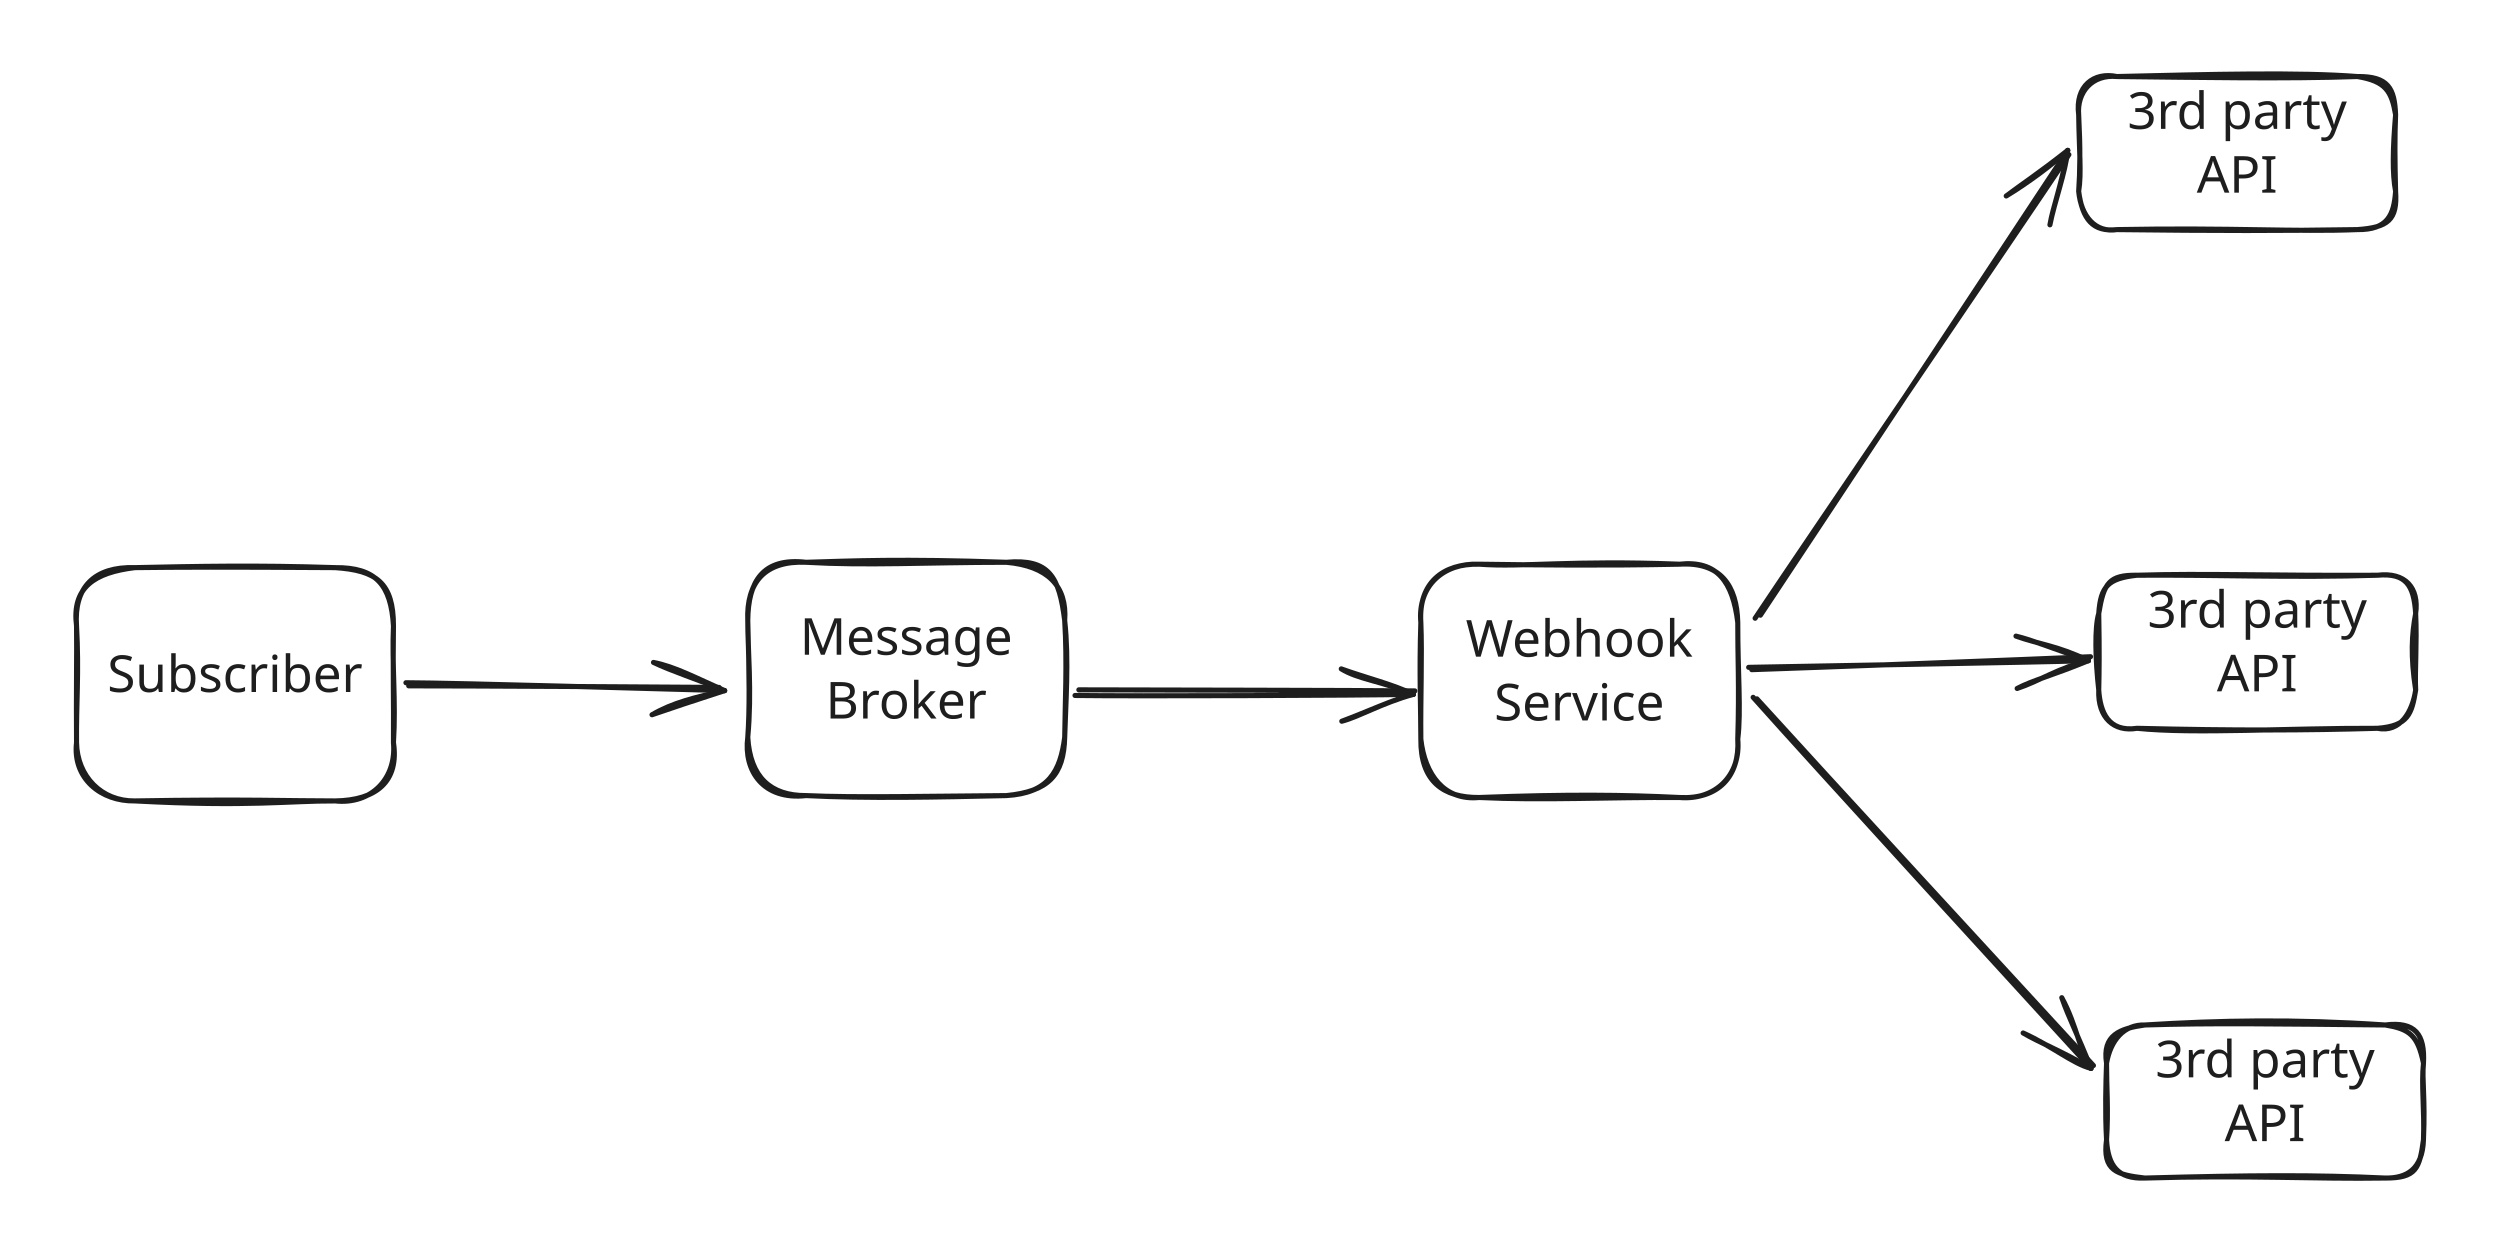
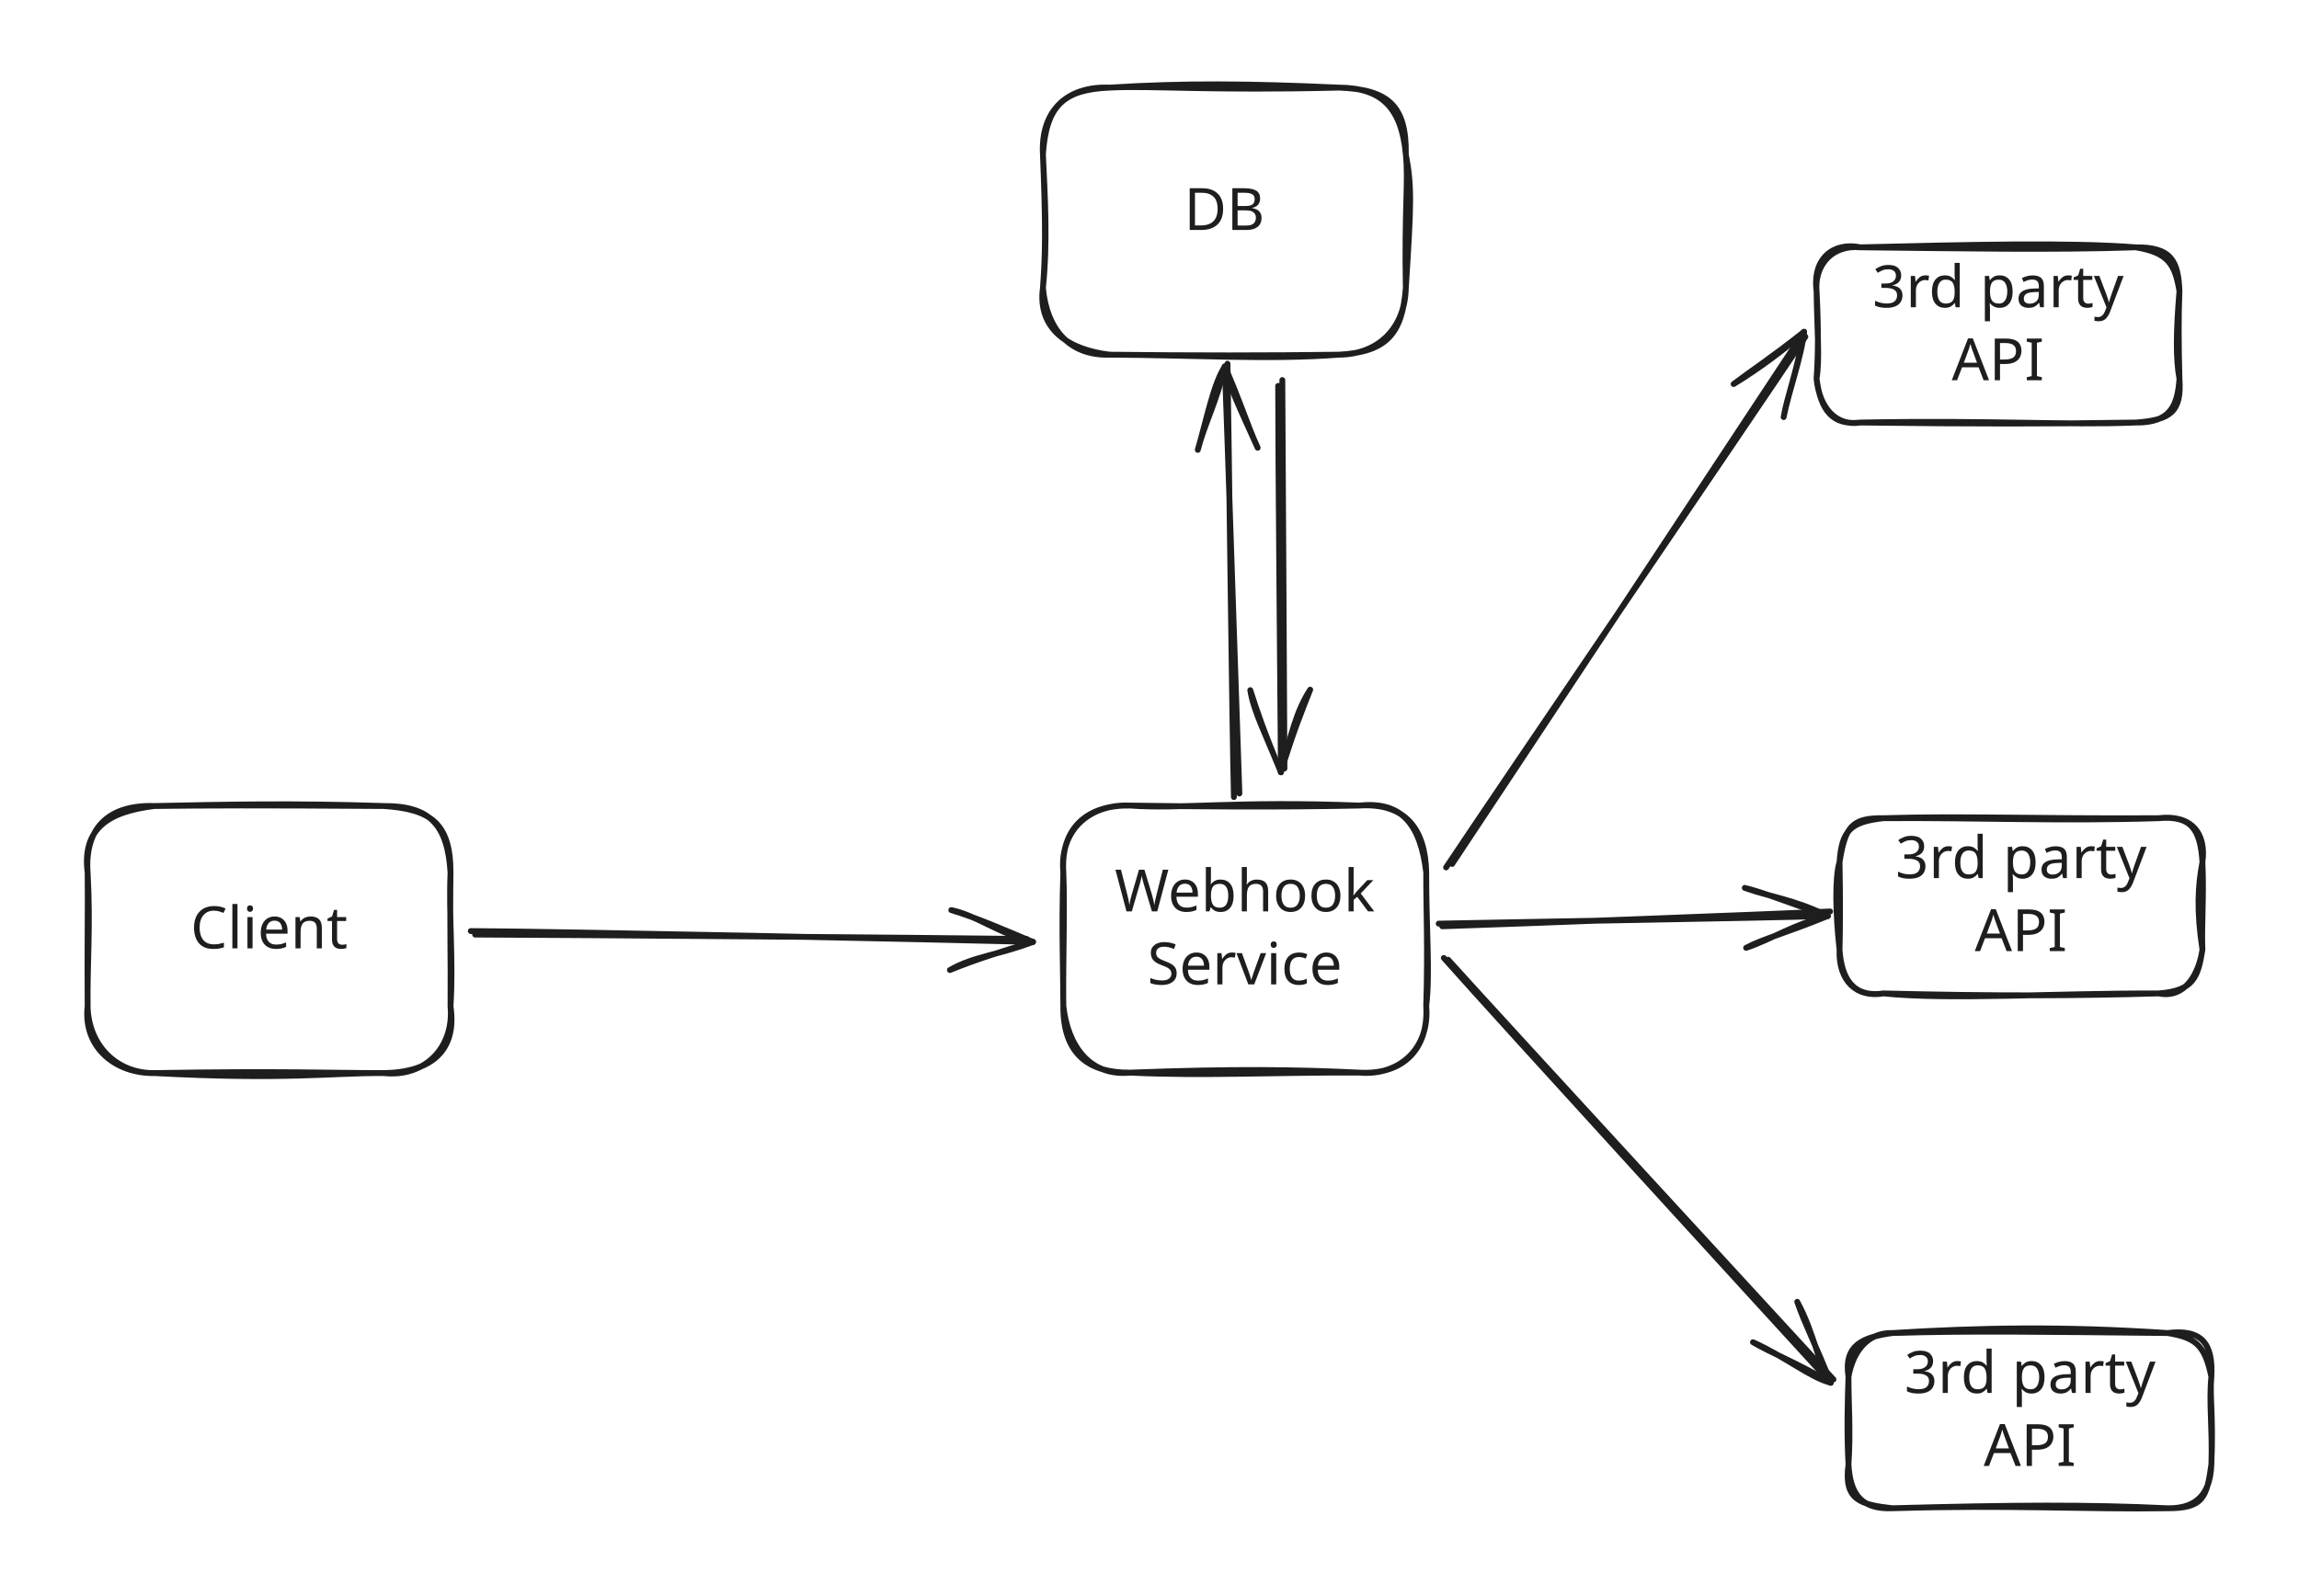
- <svg xmlns="http://www.w3.org/2000/svg" version="1.1" viewBox="0 0 979.962 491.776" width="979.962" height="491.776">
+ <svg xmlns="http://www.w3.org/2000/svg" version="1.1" viewBox="0 0 787.027 546.465" width="787.027" height="546.465">
  
-   eyJ2ZXJzaW9uIjoiMSIsImVuY29kaW5nIjoiYnN0cmluZyIsImNvbXByZXNzZWQiOnRydWUsImVuY29kZWQiOiJ4nOVcXGlX28hcdTAwMTL9zq/g8L5cdTAwMDZN70u+sWNCwGEzw8xcdTAwMWOOLFx1MDAwYltgS0ZcdTAwMTZcdTAwMDZnTv77K1x0Yy2WhVxyXHUwMDE2XHUwMDEx7znnJHa3llJ33Xurukv5d2V1dS1cdTAwMTj17bWvq2v2k2V2nZZvPq59XHTbh7Y/cDxcdTAwMTe6SPR74D34VnRkJ1xi+oOvf/xh9vtG21x0mp53Z1he7/k0u2v3bDdcdTAwMTjAgX/B79XVf6O/XHUwMDEzN/JtKzDddteOToi64ntcdJZtPPLc6LZYXHUwMDBiRZCmkk6OcFx1MDAwNttwu8BuQfeN2Vx1MDAxZNhxT9i0tn+3XVx1MDAxYnpbcrjXaHj1+kZf+4+9+K43Trd7XHUwMDFhjLqRVVx1MDAwM1x1MDAwZlx1MDAxZT7uXHUwMDFiXHUwMDA0vndnN5xW0HlcdTAwMTmBRPuss3zvod1x7UH49HjS6vVNy1x0RmFcdTAwMWJCk9bnIfi6XHUwMDFhtzyFd2LcIFRcdTAwMTMuXHUwMDE1JnzSXHUwMDE1nkw5N1x1MDAxOGFcbjGhJM9YtOV1PT+06D/YXHUwMDBl/8Q2NU3rrlxyhrmtyTGBb7qDvunDPMXHPY6fXHUwMDE1XHUwMDEzZlx1MDAxMKI45lwiYUDHdtqdXHUwMDAwujU2XHUwMDE44zRp3MCOZkBcYoZcdTAwMTmWOO5cYm/br7VcIl/4J1x1MDAxZXbf7Nm18Fxm96HbTY6d21x1MDAxYY/di8/EXkPHLb/i51xuj9/JelvS41JeXHUwMDE32E/xwyZ8pOHUvVuv1dr6ed5cdTAwMWNcdTAwMGX/7OrAetpdm1x1MDAxY/frS/5ln09+3L8h61x1MDAxN52tfqt25t87asA2j/z0XV7ub/q+95i47vhbPCxcdTAwMGb9lvnsylhcIiU11ZhLJCf9Xce9y45Z17PuYu9fSVx1MDAxODyFutTzJ1x1MDAwMKfwTMBRybikUuq5XHUwMDAxlz+Y1Vx1MDAwNlx1MDAxY1eGJJRLLKWkjMpcZuiUMlx1MDAwNJNMhMxTXHUwMDFl6LQ0XGLXSkmh09ia4G5cdTAwMWFvjHKYXCKE8fvxluqYXHUwMDAyVoGPKsVcdTAwMTBbxEdjqzw3OHV+hlx1MDAxM0JQqnXX7DndUWpCI+eFMTx9aFx1MDAwZSzfadoxyKK+ja7TXHUwMDBlnXnNXHUwMDAym5Od4NKBXHUwMDAzujY5oOe0WknlseCGpuPafm1cdTAwMWXF8Hyn7bhm96zAXHUwMDFlXHUwMDE4XHUwMDAze/9l1rCRmLemObDD3rBdXHUwMDE1grVQXCKx0tnWXHUwMDE3yDKJhSBUxTPyXHUwMDFhYutcdTAwMWRNxWav+Y2a32tcdTAwMTfXzoZ5vLdXbcRypFxmylx1MDAxOdNcdTAwMDSrLFo5NShFKC2elVFIrLnClMh4ej6DQm61b7Z2XHUwMDBm0Gnz4P7qwVx1MDAxMULytuh8gEJcdTAwMTZe9/Cbt3u+f40vL0a1g7P7TT66ae8uT3lcdTAwMTUnNInoMpRcdTAwMTe8Yab0MoU50YjguYGcP0vVXHUwMDA2MuCIXHUwMDEyJUH2IM4gjKSxLJmBOMlo8tKFl1x1MDAxOERqTSCu5jRE9DSeOcriWCNcdTAwMDSTR8lcdTAwMTJcIt23K69cdTAwMDaeW8RH36e838FcXLNtr/7tboZcdTAwMTNQlv6+XCJHWf19sSpr01xcXHUwMDFhzOjbNZhgmW2NsctcdTAwMTghSOj5sbs3PLnvXHUwMDFlW6Rp9vyTujWUtbNhxfNUKYmBIfqTXCIlgs9cIlxmwJVcdTAwMWGjtD5WR4UhxuZILyFs/kBcdTAwMTHe3Dm8vTkyh82d8ytx6uxcdTAwMWOeufT4XHUwMDAzxLLwuvv1b1xycXdN9F2AL7Z9cbq9d9tcXMJ17cbg+4+LP5Gs322bNV471PfNiyVcXPc73jtsXHUwMDFkn+9vXHUwMDA1V1x1MDAwN1x1MDAwNP/cXHUwMDE5bZxYbGlBXHUwMDAz0Vx1MDAwMsfyUVLQXHUwMDAwwf0s4pFcXCNBgXjm5p18p6o272hkMFx1MDAwNCE00jrMyePReIlcdTAwMTlcdTAwMTTCkpebXHUwMDAwKGlAzKCJyN6oIGbAmlx1MDAxMcGoXCJLXGL+31x1MDAxMTRollx1MDAxOOKyg4aG3ex43lx1MDAxZFx1MDAwNFxyp7Y/dCy7pKjhXHUwMDE1/cxGXHIvZk1cdTAwMTlVftjAZ4ZcclxcXHUwMDBiTUCx5lx1MDAwNu/GSf24Y4lv21bDXHUwMDFincsrUj++sqtccl6MKDJcdTAwMTCTWdGOzlx1MDAxNsTIZPRcdTAwMWZcdTAwMWMxiGnMXHUwMDEyKuDQ5Fxu6GeIXHUwMDE1dvbpxcH2xtHx/X73qnWy07dcdTAwMWF99Fx1MDAwMZo+j0ZihXhcdTAwMTJvpWiknlx1MDAxZJxzzDCDqHD+TaT80aw6zrSBXHTBTFxiJMIwOFx1MDAwMzVZOtSQXGJzXHUwMDAwTTinXHUwMDEyp3S6QCPBNyD9U/T9aHuzQmokeWJLpGyFpH5rXHUwMDE1xjBcdTAwMTiBRm7UayXp4ytSkdXH2KiUSeWrY8FelFx1MDAwNrfQaIGc2j24OLln1rchPVTnzd4t3/S3XHUwMDA2lYctXHUwMDAwXHUwMDEzc0Avmk6qXHUwMDE1xL2/MZ+eVkequWSA8c+1mlx1MDAxZPxoXHUwMDFldTrXtcv+zjlrPT6dPG5f7XxAYjqPOHKW2NopSVx1MDAxYykp2PBFSFFIU+bPIPNHs+IoY8LQSlPKcI44UkHLXHUwMDA22pu0kWmkXHUwMDE0MOTvXHUwMDE1Ry3FXCLh22dcdTAwMTDHV4SiKuJI8ezKKFx1MDAwZfKoMWXzb/s612eXJ1x1MDAwMZc223Ev+1xyx1x1MDAxZFxyTyqvjlxmXHUwMDE5WpLpXHUwMDA1Z06ZIbRcIqxq6SNcdTAwMGWLI2TSps+gkEO8r1x1MDAxYpY6XHUwMDE5bZrIM39cXN7cXlxc/Pw/WmKlvKBcdTAwMDZRMiyEXHUwMDE286eP+aNZcaTxcJlGaI5cdFxmelYhOSSXXHUwMDFmXHUwMDAxtzfJpFx1MDAwNEmXiPzWVVaNsdJqXHUwMDAxN/1cZjL5imJ8oEw+80Ze/jizLkppzTVLXHUwMDA2T6/BtrhupZKwXHI3PySEr2SqcpghYoB8Ziumli+QYeisXGLKr2BEhsKcXHUwMDAxhadseNmTZYpgTctZaSWvS+Uy63BcdTAwMTNcdTAwMDNcZlxi2HTcluO204aNq+TnKTqMXGLAelx1MDAxOEQjiHDEhFxcXHUwMDExrlx1MDAwNKRrTCRcdTAwMGVrm/2QXHUwMDEzXHJcIlx1MDAxNOdRkfjUc9tu63V7ioswXHUwMDEy9qyDQZphxYVCXGJDpKOEnLJcdTAwMDcjg4w363JcZuqag2DL6/WcXHUwMDAwxrzuOW6QXHUwMDFk22hcdTAwMTA3Qsx3bHNq4uGBkn1ZcuiHV0zHQvG31Vx1MDAxOEDRj8n3f77kXHUwMDFlnevf0ZlcdM+OL7KS/HeJZIaZlphx+MzNZsVcdTAwMDVcdTAwMDCVZDNBXHUwMDE1RNs50T7E1Fx1MDAwNsaC4HIrsjGFWZXAnOn6s5jNslx1MDAxNMZcdTAwMTHTXFxJXFzKcth7XHUwMDE5bMF6xkVcdTAwMTlsbsZAMHVIMkokzFx1MDAxZodcdIzf90lcdTAwMTCYoFx1MDAxYfSA5fHFXFxcdTAwMDRWvFx1MDAxZjxFYFRgqsKZXHUwMDA2fZw2h8IhWOpcXDr9VOyV69CZU9/HWXQ2Z2milNJCzL+AX7xcdTAwMTFZSc7SXGJcdTAwMDRCXGKZXHUwMDBlcZ5cdTAwMGJTuMFcdTAwMTnWpUdg2IA4iqj0XHUwMDA2woS0sFwihlJI8TR1jmMwXHUwMDAwJsiYpqVUxr2TwVx1MDAxNt04XpTB5qZcZmRwSbhcdTAwMTSQIyuiMYk9esJcdTAwMThcdTAwMTKSZz1+Te9tXHUwMDA0Vrxhl7JG4dDhIEnWXFxwRPmUNZBcdTAwMTRw/Vxcpvm5+SvXt8PPesqtl0VmiTWeXGaZXHROw4pxPD+XXHUwMDE171x1MDAxYlWUy7DBKFx1MDAxMoJN70VqbmCGRdlcdTAwMDW+lFx1MDAxOFx1MDAxYdgoY8GEzFx1MDAxOPj+zFx1MDAxMl9cbjGyTL4rXFwhKltwm680KluPVvmYkpIqKomgkDRO81x1MDAwN4ekk1xuid9MZsVcdTAwMWIsmfRcdTAwMTbyK0RcdTAwMDDmilx1MDAxMSSkmiZXUFhgXfw/kE3munf4WU949rLYjFx1MDAxNZREXHSJpFxcJJ0sXuSvKJ1RI/eteoa48bI6UVwilWFcdTAwMDPyXGaajrvisIxxgyousyvq47eNKCeEa1bFpbFFN2TK5DKBJbBcdTAwMTTHMnrJMoc6pFx1MDAwMTGbfI5cdTAwMWbeRmXFi+BT5mBcdTAwMTT+l1x1MDAxNUCeWsa7XHUwMDE3XHRixYg+7yZ+clwiy3HuqCPl1rOYbGV84TWz3z9ccsC/JuNcdTAwMGZ+7rTG2yHx061cclx1MDAxZPtxs1x1MDAxOIAr47FcZqnIjlx1MDAxY//Xyq//XHUwMDAyeLrXnSJ9
+   eyJ2ZXJzaW9uIjoiMSIsImVuY29kaW5nIjoiYnN0cmluZyIsImNvbXByZXNzZWQiOnRydWUsImVuY29kZWQiOiJ4nO1cXNlS29pcdTAwMTJ95yso7mvQ2fOQN8BOICHgmMGEe09Rsq1ggZBcdTAwMWNZmDin8u+nJYM1WrbBXCKi6pKqgLemVqvXWt29t/zPxubmVjBcdTAwMTlaW+83t6yfPdOx+775sPUuXHUwMDFjXHUwMDFmW/7I9lxc2ESizyPv3u9Fe1x1MDAwZYJgOHr/11/mcGhcXNtB1/NujZ53Nz3Mcqw7y1xyRrDjf+Hz5uY/0f+JXHUwMDBi+VYvMN1rx4pcdTAwMGWINsXXwohmR488N7oul0JqSZCa7WCPXHUwMDFhcLnA6sPW76YzsuIt4dDW/m3jYOztyfHHTsdrtXaG2n+4i6/63Xack2DiRFaNPLj5eNso8L1bq2P3g8GTXHUwMDA3XHUwMDEy4/OO8r3764FrjcK7x7NRb2j27GBcdTAwMTLdXHUwMDFkmo1OXfB+M1x1MDAxZflcdJ9cdTAwMThVXHUwMDA2llRcdTAwMTGFXHSfbVx0j6WcXHUwMDE5hFKqXHUwMDE1o5JnXGba81x1MDAxY89cdTAwMGZccvpcdTAwMGa2wn+xSV2zd3tccna5/dk+gW+6o6Hpw2OK93t4vFVM4DJEccxFwoCBZV9cdTAwMGZcdTAwMDLYrLHBXHUwMDE4p0njRlb0XHUwMDAwhGCYYYnjXHLhZYdcdTAwMDf9KFx1MDAxNP6Ove6bd9ZBeIR77zhJ17n9R9c9hUxcdTAwMWM09HHkd3xf4f7NbLAlXHUwMDAzLlx1MDAxNXSB9TO+2USIdOyWd+P1+3u/zrrj8TdHXHUwMDA3vZ9cdTAwMWa2Zvv9fld82unBrvN126NN87A1OFx1MDAxYlwi8kC/nFxikb7K0/VN3/dcdTAwMWVcdTAwMTLnffwrdsv9sG9OI1x1MDAxOUukKSNcdTAwMWEpRGNnOrZ7m/WZ4/Vu4+DfSFx1MDAxOJxcdTAwMDNd6v6TeCNsXHUwMDFl3phEXHUwMDE0carY0ngrdma98SYpoEphTFx1MDAxOaKUJNgnwpySXHUwMDA241x1MDAwMnEmVIWYXHUwMDAzZCOtNeNIKMp1XHUwMDEy3jPg5Vx1MDAwMccox1RcIoxfXHUwMDBluNSGXHUwMDFjskqDlGqmV1xi0tgqz1xyTuxf4Vx1MDAxMyEoNfrBvLOdSeqJRtFcdTAwMGJe3HPslFx1MDAwM8PxXHUwMDFkx75cdTAwMGUjeatcdTAwMDebLD9cdTAwMTXkgVxymjbb4c7u95Oq04OLmbZr+Vx1MDAwN8uohefb17ZrOqdzbIF7t/afnlx1MDAxNjZcdTAwMTLPq2uOrHBrOK5KUVoqjYTg7OhcZqpcZlx1MDAxZYVcdTAwMTKJaF9cdTAwMDTVj+P2XHUwMDBm57hHuuad3271xvLgdFxcc2mUklx1MDAxOFgpJkVKmp60XHUwMDExSY1RWrVqo41YaM6RXlx1MDAwM1JfUVx1MDAxYXebhzffj8xxt3l2KU7s5uGpS4+Xlcb91ueOuL1cIvo2wOdccl+cND7edJeTxtLzWp3Rl6/n35Bs3TbMXHUwMDAzfnCof3TP13DeL/jjYf/4bH8vuPxE8K/mZKfdY2s471x1MDAwYlKE0vOKXHUwMDFidbG3x47uXHUwMDBmr1hXXHUwMDA3k/1P26d4XHLn9Vx1MDAwZU9cdTAwMWHf2v43cnrRXHUwMDEw4+Hl97Orzu3aUlx1MDAxYayxkFWnNCDn83hSco1cdTAwMDRFXCJWrEU8WVxmgnrzpEZcdTAwMDZDRILPtVx1MDAwML/H3oioUjJDISy5TFVcdTAwMTjrpkpInCSkNERkLzRjS1x1MDAxZVv9xJKaXHUwMDExXHUwMDAxXHUwMDA1XHUwMDEwiUPkdTNcdTAwMWElwVuQhyVcXFxcdUbTsbpcdTAwMDOonzf/555Y/tjuWVx1MDAxNSU3XHUwMDBi9D6b3DyZlTNqqSyH0Vx1MDAxN2Q5XFxmR2dcclx1MDAwMC00XHUwMDAxhV1cdTAwMWG8O+3W8aAnPjd6XHUwMDFkb3ImL0nr+NKqN3gx1FxcXHUwMDA2YjKbZERHXHUwMDBiYmiCq6xEXHUwMDE2ZDhcIo9ZQlx1MDAwNewqZUypbyG3ae7T80+NnaPjXHUwMDFm+85lv91cdTAwMWP2OkP0XG65TblGhvxcdTAwMTM+YFR52U/0XFyUYY5cdTAwMTlmkMXSpXFW7M2640xcdTAwMWJcdTAwMThKKiZcdTAwMDRcdTAwMTJh2p6BmqxcdTAwMWNqSIQ1iyacU4lTOl2ikVx1MDAxMFx1MDAxYppcbkVfjrZnK6RGkiu8QoS+TCGp399cdTAwMDRcdTAwMWZcdTAwMDZcdTAwMTPQyJ3WQUX6uEAqsvpcdTAwMThcdTAwMWKVMql6dVRze1x1MDAwMFhDWOhkkblcYrbup/P2XHUwMDBm1vs8pofqrHt3w3f9vVHtYVx1MDAwYsDEXHUwMDFj0IvyTVx1MDAwMFx1MDAwNXnvXHUwMDFmrP/z6kg1l1xmML6GhPZcdTAwMTXFMfjaPVx1MDAxYVxmrlx1MDAwZS6GzTPWf/jZfmhcXDZfoUBfRlx1MDAxYzlTq7RcdTAwMWKfJY50fqNcclOEXHUwMDE0VLIrVJDF3qw5ypgwtNKUMlxcII5U0KqB9ixtZFx1MDAxYalw4uzPiqOWYpX07S2I41x1MDAwMqGoizhSPHcuXHUwMDBiklooXHUwMDFlMWUxXHUwMDEzL8KtfXV60Vx1MDAwZbi0WNO9XHUwMDE4dmx3Mm7XXlx1MDAxZFx1MDAxOTK0JPlcdTAwMDY5p8xcdTAwMTBaXHUwMDExVrfyXHUwMDExMyh2ZdKmt6CQY7yvOz3VnuyayDO/Xny/OT//9VxureZlXHUwMDE0Ulx1MDAwYiwqV0g+XHUwMDFmaVoyLIRcdTAwMTbLl4/F3qw50njYplx1MDAxMZpjXHUwMDAyTs8qJIfi8jXg9iyZlCDpXHUwMDEykT/aZdVcdTAwMTgrrVZcYtO3IJNcdTAwMGJcdTAwMTTjXHUwMDE1ZXLKXHUwMDFiRcDV2cFcdTAwMTi3RCmlhVi+fizvg9VcdTAwMTK3XHUwMDFhQeoqhNSp9Vx1MDAxY9N5XHUwMDExbnCGdeVcclZsKIKJStevM7hiRVxmpZBKr1x1MDAwMnlSS1x1MDAwNNzKmaaVTCSTxWq5zr5lwsVcdTAwMDCCXdvt2+512rDHtYTLzGBEXHUwMDFj0LtcdTAwMGatRFx1MDAwNpeES1x1MDAwMVx1MDAxNK2IxiSO6NBf5jCkQOBurVC0qid315bbX2xNeb8oZY3CYcBcdTAwMDFHay54YknXzFx1MDAxYWZIrqerXHUwMDFhcsY45ijY8+7u7Fx1MDAwMLzd8mw3yHo1ct9OXGL4gWXmXHUwMDFlOdxMcluWXHUwMDE5huFcdTAwMTnTiVD812ZcZp7ow+zvv99cdTAwMTXuXVx1MDAxY9vhz3YqrOPzbCR/r0xmYu5SUVx1MDAwMVx1MDAwMqxcdMHLc1l526KmXFyGXHJGkVx1MDAxMCzfXG7T3MCQhlW9XHUwMDFlhlx1MDAxMkNcdTAwMDNcdTAwMWJlLJiRXHUwMDE5g9ifu1wihmqJJZVrKNbXT2Urdpkqo7LtKMlkSkqqKNR1kHeLPH9wXHUwMDAzYSokfjaZldf3KTJDULApRFx1MDAwMOaKXHUwMDExJKTKkysoLLBumI5cdTAwMTbY86b4rDC8w5/tRGSvi81YyYyckEhKzpef+S6vMWtKZ9RcdTAwMDDkydzCd4a4MV3JUmVeRrGhXHUwMDE5nbf6XHUwMDE2M25QxWW2oJuSmaacXHUwMDEwnlxcXGJbIy5bsVx1MDAxZlAll1x0LIGlOFx1MDAwZedcdTAwMGYpKaBcdTAwMGVpQM4mp/nD86isvFx1MDAwNsuZXHUwMDAzXHUwMDE1tFwiiIYvlsTFc4JYMeRr+O0nZkXBXHUwMDFkbUiF9bqYLNFyyDBcdTAwMTlBXHUwMDEyIVxuwrH8QuXyXHUwMDA1lLVkMi4h6edcYumilcpahWVmblx1MDAwMnPtfKY02EDndWKJQTJd4qe8XGZihECk4NhdteCyZ71cdTAwMTGzKpeVv1x1MDAwMZDNy1x1MDAxNFx1MDAxMVx1MDAxMrIuKjAmkonEblP2UFx1MDAwNmOg2vRcdTAwMDVstlKiSDVVLExcdTAwMTRcdTAwMTRcdTAwMDM0k5w9XHUwMDE4ylx1MDAwNcWUoNG7ZW+b0IqiO/yZxfWKXFxWvuhCkOxoTGiCSlx1MDAwNj6PJXbhvNLN/rnwnMNm21G/Tlx1MDAwZq9cdTAwMWWcz1jWm9CAx4xQJTHNv5aIkTJcYiU1fveCKE1AeKphtMqmmLYnR1x1MDAwZidouLN9/uHjVefHbrfDXHUwMDBm+f/fXHUwMDBlePnKRzVcdTAwMTfMWnFOqKTLY7n4IdVcdTAwMWHLXHUwMDAwYIMwXHS1XHUwMDAxVPG5XHUwMDE3XHUwMDFlMVx1MDAwM1x1MDAxY0GhmW0qrVx1MDAxYs1cdTAwMTRcdTAwMTmYalxySkWzve6SN1x1MDAxZVx00kJD6cDXXHUwMDAw5ee/8lxiap+Y7qt66qqxW9VsVblcdTAwMGVlZ6uSdqzjVcf5U1Rzu7pYXHUwMDEyLMIu8vLfXHUwMDAwUE6E9Vx1MDAwNChcdTAwMTRrkFZwiLT8JFx1MDAxNVx1MDAwN3jq6l9ILpqDSvRCpCGI0IVqy1x1MDAwNFQ4iMdcdTAwMTRan+pcdTAwMDFKXHUwMDFi9Kxly1V0dSnDXHUwMDEy3CswcC3VJF89XHUwMDEwgyvKXHUwMDFl2165XHUwMDFiX65cdTAwMTdSivCMQVxicSogwWJcdTAwMDJcdTAwMTImXHUwMDA0TEtzJjFcdTAwMDNr9Fx1MDAxOJY5i95S+bBdXHUwMDEw39F4KrTjs2wkf6/eXHUwMDBlmb9WXHUwMDA2nj5CXHUwMDEyytqlXHStPFx1MDAwM6snoYFTkeZcdTAwMDSz9DeXTKaKbnBKZHbb2qtcdTAwMDdcdTAwMDNKdIbnzFOFjX7KiibcoZBmmrHEl2TUiM9WTJdX5bNV6INcIimQQPBcdTAwMTBcdTAwMTljUJnnySMs2Fx1MDAxOdPk+bNUKyxcdTAwMDAglIbfXHUwMDA2gOB5g1xc6oJeXGIkwYiIebNmb4nMikI7XHUwMDFhf1xu6nk8tvF4yi1zODxcdCC4Zr6HILf7j5lqfF9bY9t62C1cdTAwMDfexqNcdTAwMTdDXCKyoqj/vfH7X8ZcdTAwMDBcdTAwMTmUIn0=
  <defs>
    <style class="style-fonts">
      @font-face {
        font-family: "Virgil";
        src: url("https://unpkg.com/@excalidraw/excalidraw@undefined/dist/excalidraw-assets/Virgil.woff2");
      }
      @font-face {
        font-family: "Cascadia";
        src: url("https://unpkg.com/@excalidraw/excalidraw@undefined/dist/excalidraw-assets/Cascadia.woff2");
      }
      @font-face {
        font-family: "Assistant";
        src: url("https://unpkg.com/@excalidraw/excalidraw@undefined/dist/excalidraw-assets/Assistant-Regular.woff2");
      }
    </style>
  </defs>
-   <rect x="0" y="0" width="979.962" height="491.776" fill="transparent" />
-   <g stroke-linecap="round" transform="translate(30 222.5029) rotate(0 62.11426 45.72266)">
+   <rect x="0" y="0" width="787.027" height="546.465" fill="transparent" />
+   <g stroke-linecap="round" transform="translate(30 276.0005) rotate(0 62.11426 45.72266)">
    <path d="M22.86 0 C47.34 -0.51, 70.15 -1.02, 101.37 0 M22.86 0 C41.04 -0.21, 57.24 -0.29, 101.37 0 M101.37 0 C117.39 -0.13, 123.27 6.7, 124.23 22.86 M101.37 0 C117.43 1.07, 124.26 5.81, 124.23 22.86 M124.23 22.86 C123.97 39.45, 124.36 52.63, 124.23 68.58 M124.23 22.86 C123.58 37.65, 125.24 52.39, 124.23 68.58 M124.23 68.58 C125.53 82.92, 115.25 92.97, 101.37 91.45 M124.23 68.58 C126.5 83.8, 117.62 91.22, 101.37 91.45 M101.37 91.45 C83.62 91.35, 67.8 93.84, 22.86 91.45 M101.37 91.45 C83.67 91.47, 67.01 90.7, 22.86 91.45 M22.86 91.45 C9.55 91.69, -1.62 82.64, 0 68.58 M22.86 91.45 C9.84 91.62, 0.24 81.85, 0 68.58 M0 68.58 C-0.17 53.49, 1.02 41.31, 0 22.86 M0 68.58 C-0.16 50.18, 0.16 32.85, 0 22.86 M0 22.86 C-1.93 7.72, 7.03 1.94, 22.86 0 M0 22.86 C-1.09 7.73, 6.92 -0.5, 22.86 0" stroke="#1e1e1e" stroke-width="2" fill="none" />
  </g>
-   <g transform="translate(43.48431 255.7256) rotate(0 48.62994 12.5)">
-     <text x="48.63" y="0" font-family="Virgil, Segoe UI Emoji" font-size="20px" fill="#1e1e1e" text-anchor="middle" style="white-space: pre;" direction="ltr" dominant-baseline="text-before-edge">Subscriber</text>
+   <g transform="translate(65.06429 309.2231) rotate(0 27.04997 12.5)">
+     <text x="27.05" y="0" font-family="Virgil, Segoe UI Emoji" font-size="20px" fill="#1e1e1e" text-anchor="middle" style="white-space: pre;" direction="ltr" dominant-baseline="text-before-edge">Client</text>
  </g>
-   <g stroke-linecap="round" transform="translate(293.1152 220.4082) rotate(0 62.11426 45.72266)">
-     <path d="M22.86 0 C47.02 1.38, 69.21 0.02, 101.37 0 M22.86 0 C41.37 -0.54, 60.03 -1.44, 101.37 0 M101.37 0 C117.39 1.42, 125.26 9.17, 124.23 22.86 M101.37 0 C118.22 -1.5, 122.09 5.64, 124.23 22.86 M124.23 22.86 C125.95 38.21, 124.57 56.17, 124.23 68.58 M124.23 22.86 C125.25 39.2, 124.35 56.08, 124.23 68.58 M124.23 68.58 C123.89 83.49, 117.9 89.84, 101.37 91.45 M124.23 68.58 C122.52 81.94, 117.97 90.5, 101.37 91.45 M101.37 91.45 C72.88 91.65, 41.75 92.34, 22.86 91.45 M101.37 91.45 C74.45 92.07, 46.2 92.66, 22.86 91.45 M22.86 91.45 C8.91 91.52, 0.93 84.22, 0 68.58 M22.86 91.45 C6.18 93.34, -1.73 81.9, 0 68.58 M0 68.58 C1.67 50.83, -0.04 33.59, 0 22.86 M0 68.58 C0.76 57.91, 0.62 44.66, 0 22.86 M0 22.86 C-0.63 7.9, 6.71 -0.74, 22.86 0 M0 22.86 C0.13 7.51, 5.83 -1.97, 22.86 0" stroke="#1e1e1e" stroke-width="2" fill="none" />
-   </g>
-   <g transform="translate(309.0895 241.1309) rotate(0 46.13996 25)">
-     <text x="46.14" y="0" font-family="Virgil, Segoe UI Emoji" font-size="20px" fill="#1e1e1e" text-anchor="middle" style="white-space: pre;" direction="ltr" dominant-baseline="text-before-edge">Message </text>
-     <text x="46.14" y="25" font-family="Virgil, Segoe UI Emoji" font-size="20px" fill="#1e1e1e" text-anchor="middle" style="white-space: pre;" direction="ltr" dominant-baseline="text-before-edge">Broker</text>
-   </g>
-   <g stroke-linecap="round" transform="translate(556.9492 221.1572) rotate(0 62.11426 45.72266)">
+   <g stroke-linecap="round" transform="translate(364.0146 275.8462) rotate(0 62.11426 45.72266)">
    <path d="M22.86 0 C40.14 1.27, 58.71 -1.64, 101.37 0 M22.86 0 C46.61 0.33, 71.17 0.59, 101.37 0 M101.37 0 C117.3 -1.01, 123.94 8.23, 124.23 22.86 M101.37 0 C116.08 -1.63, 122.29 6.79, 124.23 22.86 M124.23 22.86 C124.19 41.97, 125.6 57.72, 124.23 68.58 M124.23 22.86 C124.17 35.26, 124.86 48.05, 124.23 68.58 M124.23 68.58 C125.54 83.11, 115.06 92.66, 101.37 91.45 M124.23 68.58 C125.11 83.24, 116.5 92.29, 101.37 91.45 M101.37 91.45 C79.67 90.4, 58.2 90.11, 22.86 91.45 M101.37 91.45 C73.82 91.26, 47.91 92.67, 22.86 91.45 M22.86 91.45 C9.09 92.81, 1.51 82.38, 0 68.58 M22.86 91.45 C8.8 91.57, -0.19 85.15, 0 68.58 M0 68.58 C0 57.1, -0.66 42.63, 0 22.86 M0 68.58 C-0.18 52.59, 0.54 35.87, 0 22.86 M0 22.86 C-1.36 8.5, 8.89 -0.62, 22.86 0 M0 22.86 C-1 7.24, 8.69 -0.31, 22.86 0" stroke="#1e1e1e" stroke-width="2" fill="none" />
  </g>
-   <g transform="translate(575.1635 241.8799) rotate(0 43.89996 25)">
+   <g transform="translate(382.2289 296.5688) rotate(0 43.89996 25)">
    <text x="43.9" y="0" font-family="Virgil, Segoe UI Emoji" font-size="20px" fill="#1e1e1e" text-anchor="middle" style="white-space: pre;" direction="ltr" dominant-baseline="text-before-edge">Webhook </text>
    <text x="43.9" y="25" font-family="Virgil, Segoe UI Emoji" font-size="20px" fill="#1e1e1e" text-anchor="middle" style="white-space: pre;" direction="ltr" dominant-baseline="text-before-edge">Service</text>
  </g>
-   <g stroke-linecap="round" transform="translate(814.8086 30) rotate(0 62.11426 30)">
+   <g stroke-linecap="round" transform="translate(621.874 84.68896) rotate(0 62.11426 30)">
    <path d="M15 0 C47.67 0.34, 81.21 0.97, 109.23 0 M15 0 C51.38 -0.88, 86.98 -1.76, 109.23 0 M109.23 0 C120.41 1.83, 122.68 5.82, 124.23 15 M109.23 0 C121.39 -0.15, 123.84 4.63, 124.23 15 M124.23 15 C123.13 28.12, 122.9 38.11, 124.23 45 M124.23 15 C123.87 23.73, 123.91 32.35, 124.23 45 M124.23 45 C123.58 54.19, 121.18 60.17, 109.23 60 M124.23 45 C125.01 56.22, 121.32 59.15, 109.23 60 M109.23 60 C85.28 60.99, 60.2 59.14, 15 60 M109.23 60 C80.32 60.47, 53.65 60.47, 15 60 M15 60 C6.59 61.38, 0.93 54.84, 0 45 M15 60 C5.56 61.03, 1.46 56.03, 0 45 M0 45 C1.15 37.9, 0.18 28.95, 0 15 M0 45 C0.53 37, 0.69 28.38, 0 15 M0 15 C-1.47 3.63, 5.96 -1.91, 15 0 M0 15 C-0.74 6.22, 5.2 -0.93, 15 0" stroke="#1e1e1e" stroke-width="2" fill="none" />
  </g>
-   <g transform="translate(823.8829 35) rotate(0 53.03996 25)">
+   <g transform="translate(630.9483 89.68896) rotate(0 53.03996 25)">
    <text x="53.04" y="0" font-family="Virgil, Segoe UI Emoji" font-size="20px" fill="#1e1e1e" text-anchor="middle" style="white-space: pre;" direction="ltr" dominant-baseline="text-before-edge">3rd party </text>
    <text x="53.04" y="25" font-family="Virgil, Segoe UI Emoji" font-size="20px" fill="#1e1e1e" text-anchor="middle" style="white-space: pre;" direction="ltr" dominant-baseline="text-before-edge">API</text>
  </g>
-   <g stroke-linecap="round" transform="translate(822.6758 225.4844) rotate(0 62.11426 30)">
+   <g stroke-linecap="round" transform="translate(629.7412 280.1733) rotate(0 62.11426 30)">
    <path d="M15 0 C45.45 -0.24, 75.93 1.07, 109.23 0 M15 0 C41.55 -0.81, 66.41 0.22, 109.23 0 M109.23 0 C120.51 -1, 123.51 3.95, 124.23 15 M109.23 0 C120.26 -1.36, 125.62 4.98, 124.23 15 M124.23 15 C122.69 23.16, 122.19 31.64, 124.23 45 M124.23 15 C124.77 26.78, 123.86 37.43, 124.23 45 M124.23 45 C122.98 53.39, 118.26 61.85, 109.23 60 M124.23 45 C122.7 54.34, 121.34 59.08, 109.23 60 M109.23 60 C74.03 59.88, 37.62 62.3, 15 60 M109.23 60 C81.38 60.81, 53.52 60.94, 15 60 M15 60 C5.96 61.57, -0.43 55.85, 0 45 M15 60 C3.72 61.64, 0.55 53.59, 0 45 M0 45 C-1.32 33.33, -1.66 20.34, 0 15 M0 45 C0.16 37.76, 0.27 29.91, 0 15 M0 15 C0.74 4.27, 3.67 1.26, 15 0 M0 15 C1.97 3.03, 4.02 -0.16, 15 0" stroke="#1e1e1e" stroke-width="2" fill="none" />
  </g>
-   <g transform="translate(831.7501 230.4844) rotate(0 53.03996 25)">
+   <g transform="translate(638.8155 285.1733) rotate(0 53.03996 25)">
    <text x="53.04" y="0" font-family="Virgil, Segoe UI Emoji" font-size="20px" fill="#1e1e1e" text-anchor="middle" style="white-space: pre;" direction="ltr" dominant-baseline="text-before-edge">3rd party </text>
    <text x="53.04" y="25" font-family="Virgil, Segoe UI Emoji" font-size="20px" fill="#1e1e1e" text-anchor="middle" style="white-space: pre;" direction="ltr" dominant-baseline="text-before-edge">API</text>
  </g>
-   <g stroke-linecap="round" transform="translate(825.7334 401.7764) rotate(0 62.11426 30)">
+   <g stroke-linecap="round" transform="translate(632.7988 456.4653) rotate(0 62.11426 30)">
    <path d="M15 0 C44.11 -1.81, 73.39 -2.42, 109.23 0 M15 0 C41.03 -0.82, 66.69 -0.43, 109.23 0 M109.23 0 C121.01 -1.48, 124.86 3.66, 124.23 15 M109.23 0 C118.66 1.57, 121.97 3.89, 124.23 15 M124.23 15 C123.32 23.59, 124.67 33.03, 124.23 45 M124.23 15 C123.58 21.68, 124.96 27.87, 124.23 45 M124.23 45 C123.86 56.64, 117.55 60.14, 109.23 60 M124.23 45 C122.67 56.3, 121.44 60.05, 109.23 60 M109.23 60 C81.83 60.46, 55.47 58.77, 15 60 M109.23 60 C82.05 58.72, 57.07 58.85, 15 60 M15 60 C4.25 60.45, 0.56 54.99, 0 45 M15 60 C3.96 58.72, -1.66 57.18, 0 45 M0 45 C0.78 33.24, -0.03 24.03, 0 15 M0 45 C-0.62 33.76, -0.26 22.48, 0 15 M0 15 C1.53 6.07, 6.82 -0.26, 15 0 M0 15 C-1.75 3.83, 5.28 1.39, 15 0" stroke="#1e1e1e" stroke-width="2" fill="none" />
  </g>
-   <g transform="translate(834.8077 406.7764) rotate(0 53.03996 25)">
+   <g transform="translate(641.8731 461.4653) rotate(0 53.03996 25)">
    <text x="53.04" y="0" font-family="Virgil, Segoe UI Emoji" font-size="20px" fill="#1e1e1e" text-anchor="middle" style="white-space: pre;" direction="ltr" dominant-baseline="text-before-edge">3rd party </text>
    <text x="53.04" y="25" font-family="Virgil, Segoe UI Emoji" font-size="20px" fill="#1e1e1e" text-anchor="middle" style="white-space: pre;" direction="ltr" dominant-baseline="text-before-edge">API</text>
  </g>
  <g stroke-linecap="round">
-     <g transform="translate(159.4971 269.1826) rotate(0 61.7041 0.4077148)">
-       <path d="M0.71 -0.34 C21.08 -0.37, 102 0.11, 122.38 0.28 M-0.38 -1.56 C20.34 -1.47, 104.15 0.96, 124.55 1.53" stroke="#1e1e1e" stroke-width="2" fill="none" />
-     </g>
-     <g transform="translate(159.4971 269.1826) rotate(0 61.7041 0.4077148)">
-       <path d="M96.08 10.99 C104.41 6.13, 113.02 4.19, 124.55 1.53 M96.08 10.99 C103.3 8.52, 112.4 5.44, 124.55 1.53" stroke="#1e1e1e" stroke-width="2" fill="none" />
-     </g>
-     <g transform="translate(159.4971 269.1826) rotate(0 61.7041 0.4077148)">
-       <path d="M96.66 -9.52 C104.89 -7.94, 113.31 -3.44, 124.55 1.53 M96.66 -9.52 C103.75 -6.13, 112.69 -3.33, 124.55 1.53" stroke="#1e1e1e" stroke-width="2" fill="none" />
-     </g>
-   </g>
-   <mask />
-   <g stroke-linecap="round">
-     <g transform="translate(422.9834 271.1943) rotate(0 65.43701 0)">
-       <path d="M-0.09 -0.79 C21.87 -0.72, 109.9 -0.62, 131.62 -0.37 M-1.6 1.42 C20.29 1.73, 109.27 1.43, 131.07 0.97" stroke="#1e1e1e" stroke-width="2" fill="none" />
-     </g>
-     <g transform="translate(422.9834 271.1943) rotate(0 65.43701 0)">
-       <path d="M102.98 11.52 C109.77 9.77, 118.49 4.45, 131.07 0.97 M102.98 11.52 C112.87 7.85, 123.05 3.02, 131.07 0.97" stroke="#1e1e1e" stroke-width="2" fill="none" />
-     </g>
-     <g transform="translate(422.9834 271.1943) rotate(0 65.43701 0)">
-       <path d="M102.77 -9 C109.48 -4.88, 118.26 -4.33, 131.07 0.97 M102.77 -9 C112.85 -5.38, 123.1 -2.92, 131.07 0.97" stroke="#1e1e1e" stroke-width="2" fill="none" />
-     </g>
-   </g>
-   <mask />
-   <g stroke-linecap="round">
-     <g transform="translate(688.2275 242.6201) rotate(0 60.91064 -91.44043)">
+     <g transform="translate(495.293 297.3091) rotate(0 60.91064 -91.44043)">
      <path d="M-0.25 -0.28 C20.09 -30.82, 102.38 -151.47, 122.74 -182.01 M1.82 -1.47 C22.02 -31.83, 102.37 -153.5, 122.28 -183.67" stroke="#1e1e1e" stroke-width="2" fill="none" />
    </g>
-     <g transform="translate(688.2275 242.6201) rotate(0 60.91064 -91.44043)">
+     <g transform="translate(495.293 297.3091) rotate(0 60.91064 -91.44043)">
      <path d="M115.31 -154.49 C117.04 -163.36, 121.45 -175.13, 122.28 -183.67 M115.31 -154.49 C116.5 -161.55, 119.64 -169.19, 122.28 -183.67" stroke="#1e1e1e" stroke-width="2" fill="none" />
    </g>
-     <g transform="translate(688.2275 242.6201) rotate(0 60.91064 -91.44043)">
+     <g transform="translate(495.293 297.3091) rotate(0 60.91064 -91.44043)">
      <path d="M98.18 -165.8 C106.14 -170.6, 116.67 -178.32, 122.28 -183.67 M98.18 -165.8 C103.57 -169.91, 110.98 -174.73, 122.28 -183.67" stroke="#1e1e1e" stroke-width="2" fill="none" />
    </g>
  </g>
  <mask />
  <g stroke-linecap="round">
-     <g transform="translate(686.1914 262.2197) rotate(0 66.49658 -2.407227)">
+     <g transform="translate(493.2568 316.9087) rotate(0 66.49658 -2.407227)">
      <path d="M0.47 0.28 C22.69 -0.44, 111.34 -3.81, 133.26 -4.8 M-0.74 -0.63 C21.35 -1.1, 109.94 -2.56, 132.45 -3.25" stroke="#1e1e1e" stroke-width="2" fill="none" />
    </g>
-     <g transform="translate(686.1914 262.2197) rotate(0 66.49658 -2.407227)">
+     <g transform="translate(493.2568 316.9087) rotate(0 66.49658 -2.407227)">
      <path d="M104.5 7.65 C113.18 4.79, 120.92 -0.55, 132.45 -3.25 M104.5 7.65 C110.56 4.44, 117.87 2.73, 132.45 -3.25" stroke="#1e1e1e" stroke-width="2" fill="none" />
    </g>
-     <g transform="translate(686.1914 262.2197) rotate(0 66.49658 -2.407227)">
+     <g transform="translate(493.2568 316.9087) rotate(0 66.49658 -2.407227)">
      <path d="M104.04 -12.87 C112.77 -9.72, 120.65 -9.07, 132.45 -3.25 M104.04 -12.87 C110.35 -11.34, 117.76 -8.32, 132.45 -3.25" stroke="#1e1e1e" stroke-width="2" fill="none" />
    </g>
  </g>
  <mask />
  <g stroke-linecap="round">
-     <g transform="translate(688.6865 273.0742) rotate(0 65.97168 72.69287)">
+     <g transform="translate(495.752 327.7632) rotate(0 65.97168 72.69287)">
      <path d="M-0.01 0.86 C21.79 24.97, 109.8 120.54, 131.91 144.6 M-1.48 0.27 C20.07 24.52, 108.66 121.37, 130.95 145.72" stroke="#1e1e1e" stroke-width="2" fill="none" />
    </g>
-     <g transform="translate(688.6865 273.0742) rotate(0 65.97168 72.69287)">
+     <g transform="translate(495.752 327.7632) rotate(0 65.97168 72.69287)">
      <path d="M104.35 131.84 C116.15 137.21, 123.77 143.86, 130.95 145.72 M104.35 131.84 C111.3 135.92, 119.2 138.76, 130.95 145.72" stroke="#1e1e1e" stroke-width="2" fill="none" />
    </g>
-     <g transform="translate(688.6865 273.0742) rotate(0 65.97168 72.69287)">
+     <g transform="translate(495.752 327.7632) rotate(0 65.97168 72.69287)">
      <path d="M119.5 118 C125.38 128.75, 127.1 140.8, 130.95 145.72 M119.5 118 C122.26 126.01, 125.88 132.78, 130.95 145.72" stroke="#1e1e1e" stroke-width="2" fill="none" />
    </g>
  </g>
  <mask />
+   <g stroke-linecap="round">
+     <g transform="translate(162.6763 320.3086) rotate(0 94.92676 1.113281)">
+       <path d="M-0.03 -0.29 C31.39 -0.2, 157.02 0.81, 188.78 1.22 M-1.51 -1.49 C30.25 -1.34, 158.99 1.41, 190.93 2.23" stroke="#1e1e1e" stroke-width="2" fill="none" />
+     </g>
+     <g transform="translate(162.6763 320.3086) rotate(0 94.92676 1.113281)">
+       <path d="M162.51 11.85 C171.07 6.98, 178.98 6.83, 190.93 2.23 M162.51 11.85 C171.12 8.35, 179.25 5.77, 190.93 2.23" stroke="#1e1e1e" stroke-width="2" fill="none" />
+     </g>
+     <g transform="translate(162.6763 320.3086) rotate(0 94.92676 1.113281)">
+       <path d="M162.98 -8.67 C171.5 -6.96, 179.26 -0.55, 190.93 2.23 M162.98 -8.67 C171.42 -6.1, 179.41 -2.63, 190.93 2.23" stroke="#1e1e1e" stroke-width="2" fill="none" />
+     </g>
+   </g>
+   <mask />
+   <g stroke-linecap="round" transform="translate(357.0298 30) rotate(0 62.11426 45.72266)">
+     <path d="M22.86 0 C37.32 -0.73, 56.53 1.1, 101.37 0 M22.86 0 C48.31 -1.62, 71.14 -1.37, 101.37 0 M101.37 0 C116.12 0.05, 122.78 7.08, 124.23 22.86 M101.37 0 C117.99 0.62, 124.5 5.92, 124.23 22.86 M124.23 22.86 C126.36 33.94, 126.05 40.13, 124.23 68.58 M124.23 22.86 C125.2 31.89, 123.71 41.67, 124.23 68.58 M124.23 68.58 C123.97 82.14, 114.99 91.39, 101.37 91.45 M124.23 68.58 C123.02 84.5, 117.47 90.55, 101.37 91.45 M101.37 91.45 C77.61 93.28, 52.47 91.59, 22.86 91.45 M101.37 91.45 C77.34 91.76, 51.4 91.78, 22.86 91.45 M22.86 91.45 C9.23 91.91, 1.31 82.89, 0 68.58 M22.86 91.45 C9.26 89.85, -1.95 83.04, 0 68.58 M0 68.58 C1.66 52.95, 0.65 36.98, 0 22.86 M0 68.58 C0.87 57.29, 0.99 47.22, 0 22.86 M0 22.86 C-0.83 7.8, 8.39 -0.62, 22.86 0 M0 22.86 C1.12 5.93, 7.19 0.68, 22.86 0" stroke="#1e1e1e" stroke-width="2" fill="none" />
+   </g>
+   <g transform="translate(404.0741 63.22266) rotate(0 15.06999 12.5)">
+     <text x="15.07" y="0" font-family="Virgil, Segoe UI Emoji" font-size="20px" fill="#1e1e1e" text-anchor="middle" style="white-space: pre;" direction="ltr" dominant-baseline="text-before-edge">DB</text>
+   </g>
+   <g stroke-linecap="round">
+     <g transform="translate(423.0327 273.2627) rotate(0 -1.44043 -73.81348)">
+       <path d="M-0.62 -0.33 C-1.26 -25.04, -2.36 -124.18, -2.82 -148.72 M1.26 -1.55 C0.37 -26.11, -2.8 -123.65, -3.73 -147.76" stroke="#1e1e1e" stroke-width="2" fill="none" />
+     </g>
+     <g transform="translate(423.0327 273.2627) rotate(0 -1.44043 -73.81348)">
+       <path d="M7.51 -119.94 C2.73 -130.65, -2.9 -142.26, -3.73 -147.76 M7.51 -119.94 C3.58 -128.68, 1.47 -136.03, -3.73 -147.76" stroke="#1e1e1e" stroke-width="2" fill="none" />
+     </g>
+     <g transform="translate(423.0327 273.2627) rotate(0 -1.44043 -73.81348)">
+       <path d="M-12.99 -119.22 C-9.85 -130.1, -7.55 -141.99, -3.73 -147.76 M-12.99 -119.22 C-10.64 -128.25, -6.48 -135.82, -3.73 -147.76" stroke="#1e1e1e" stroke-width="2" fill="none" />
+     </g>
+   </g>
+   <mask />
+   <g stroke-linecap="round">
+     <g transform="translate(438.9214 131.2998) rotate(0 0.637207 66.17188)">
+       <path d="M0.06 -1.16 C0.22 20.77, 0.68 109.7, 0.79 131.85 M-1.36 0.84 C-1.39 22.91, -0.58 111.14, -0.42 133.13" stroke="#1e1e1e" stroke-width="2" fill="none" />
+     </g>
+     <g transform="translate(438.9214 131.2998) rotate(0 0.637207 66.17188)">
+       <path d="M-10.91 105.03 C-9.8 112.21, -5.69 120.06, -0.42 133.13 M-10.91 105.03 C-8.6 112.24, -6.29 119.11, -0.42 133.13" stroke="#1e1e1e" stroke-width="2" fill="none" />
+     </g>
+     <g transform="translate(438.9214 131.2998) rotate(0 0.637207 66.17188)">
+       <path d="M9.61 104.86 C4.88 112.1, 3.15 120, -0.42 133.13 M9.61 104.86 C6.73 112.16, 3.85 119.08, -0.42 133.13" stroke="#1e1e1e" stroke-width="2" fill="none" />
+     </g>
+   </g>
+   <mask />
</svg>
